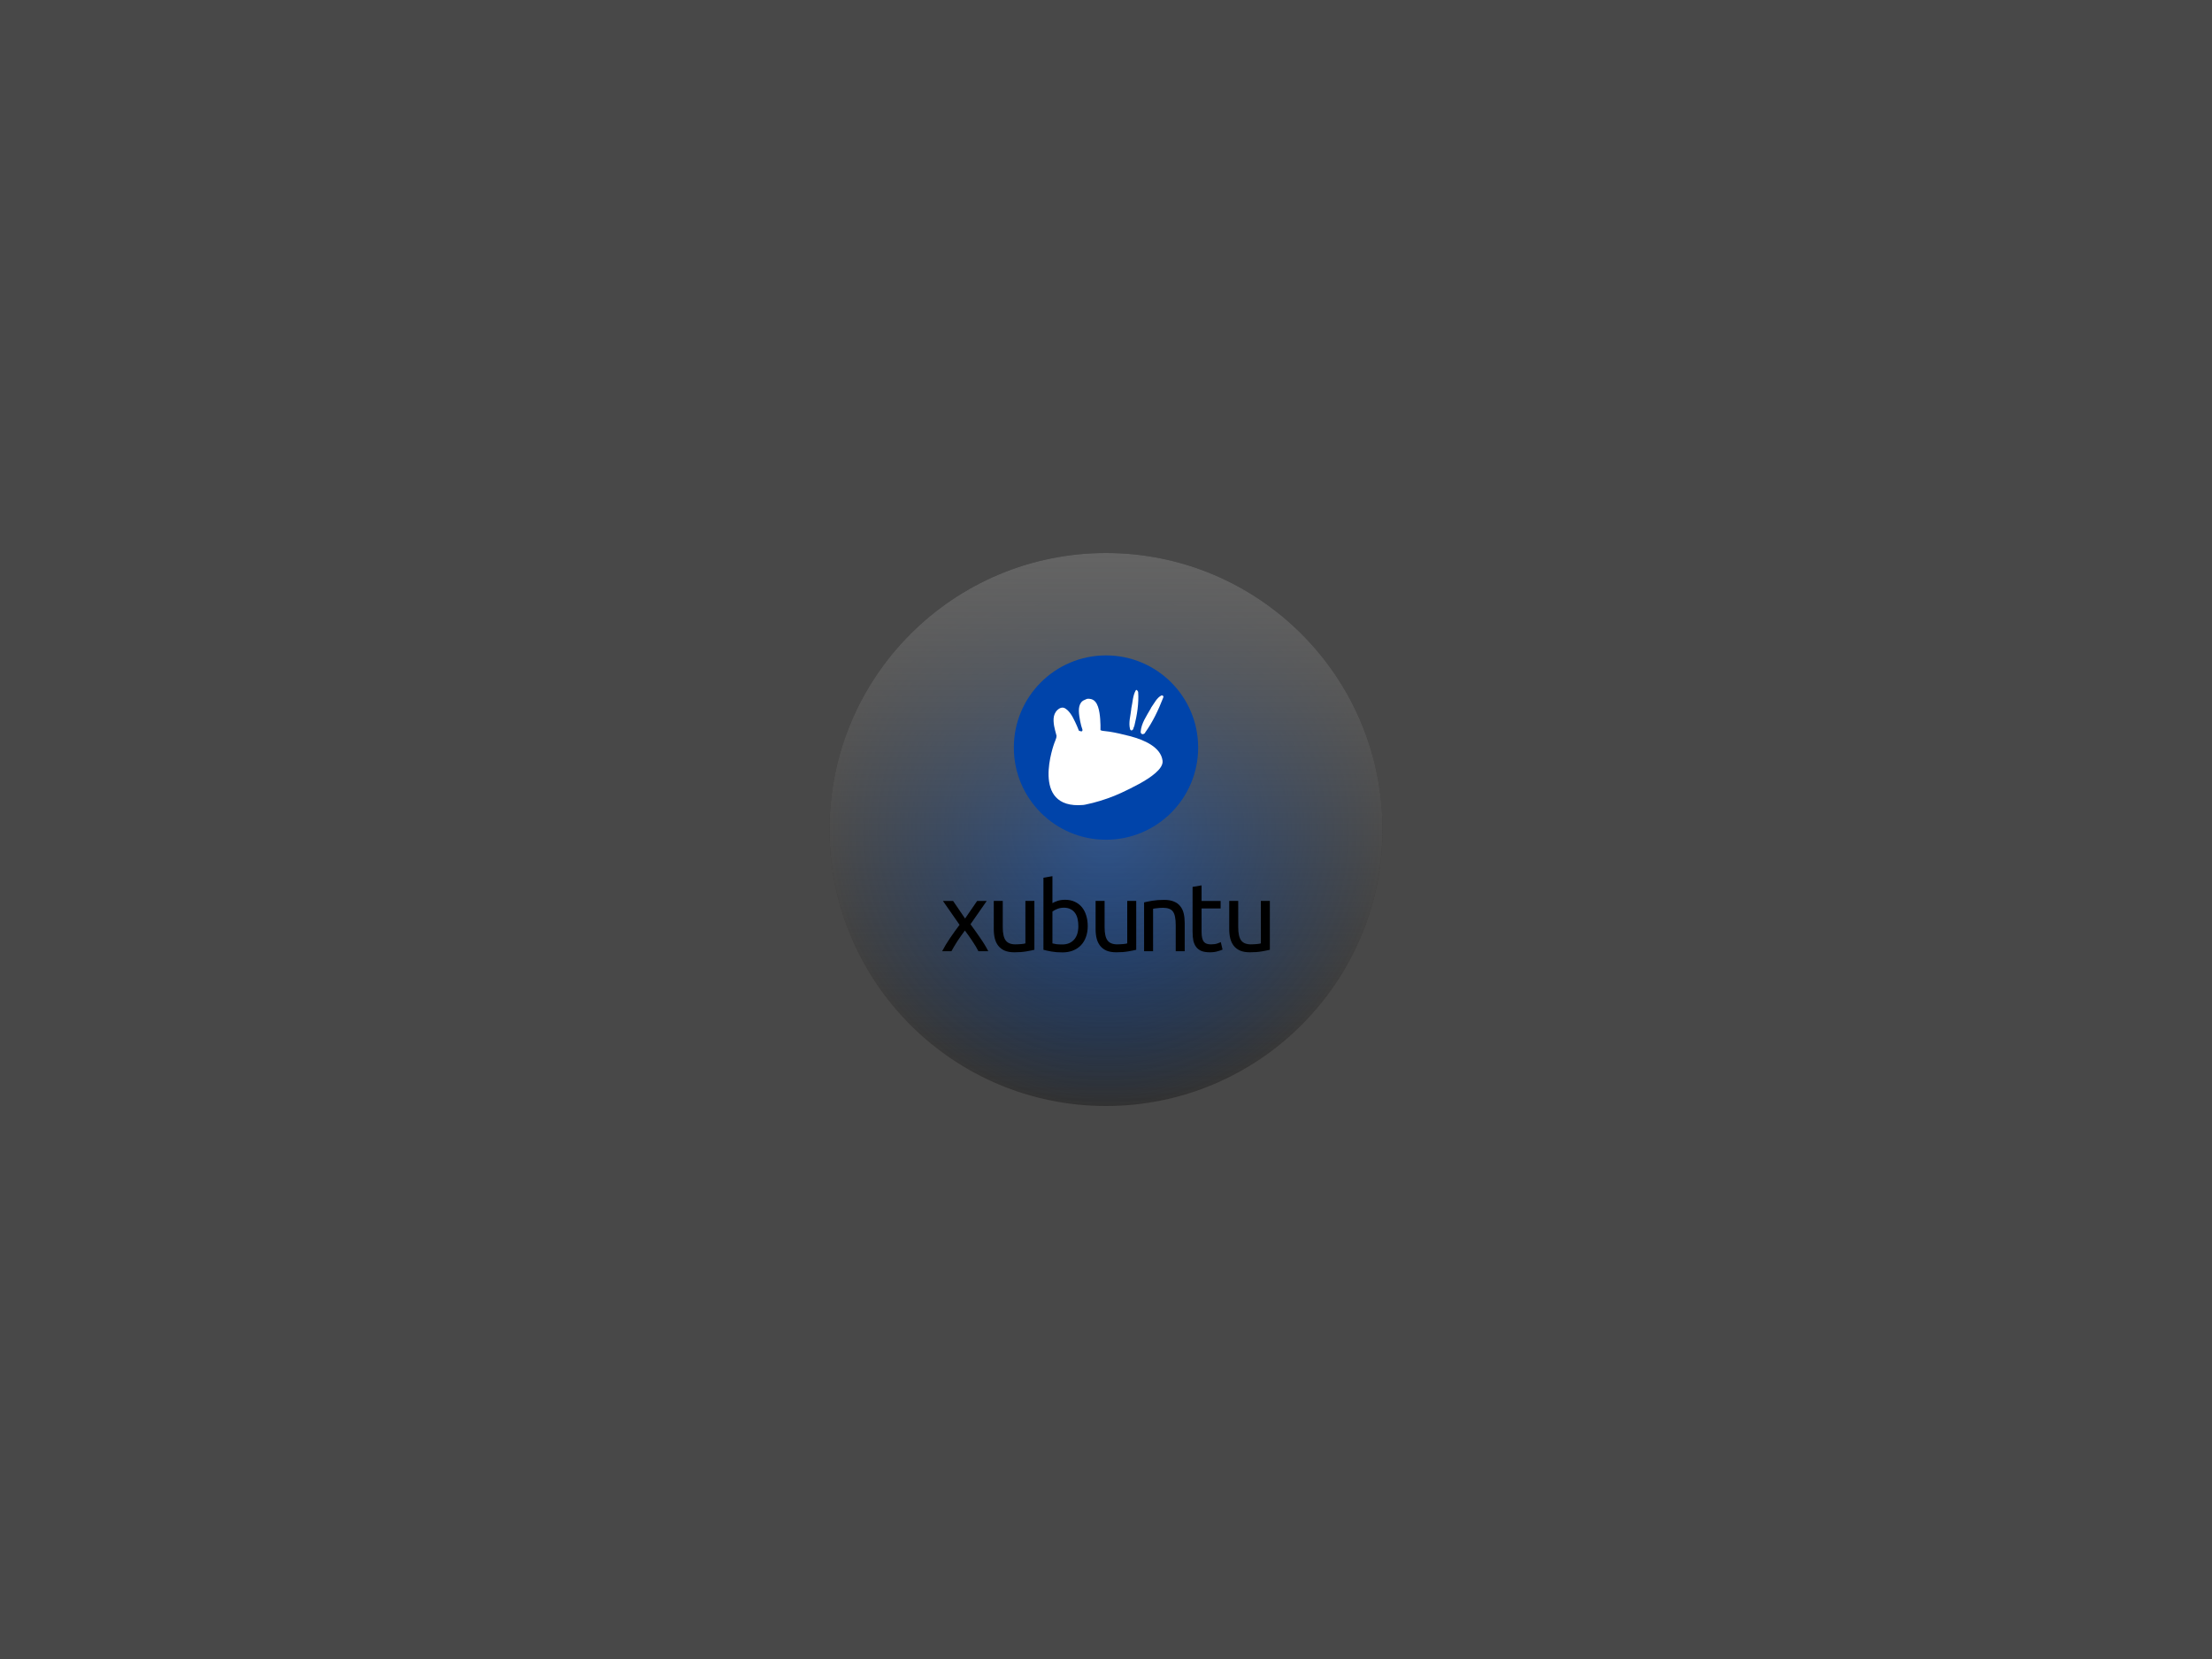
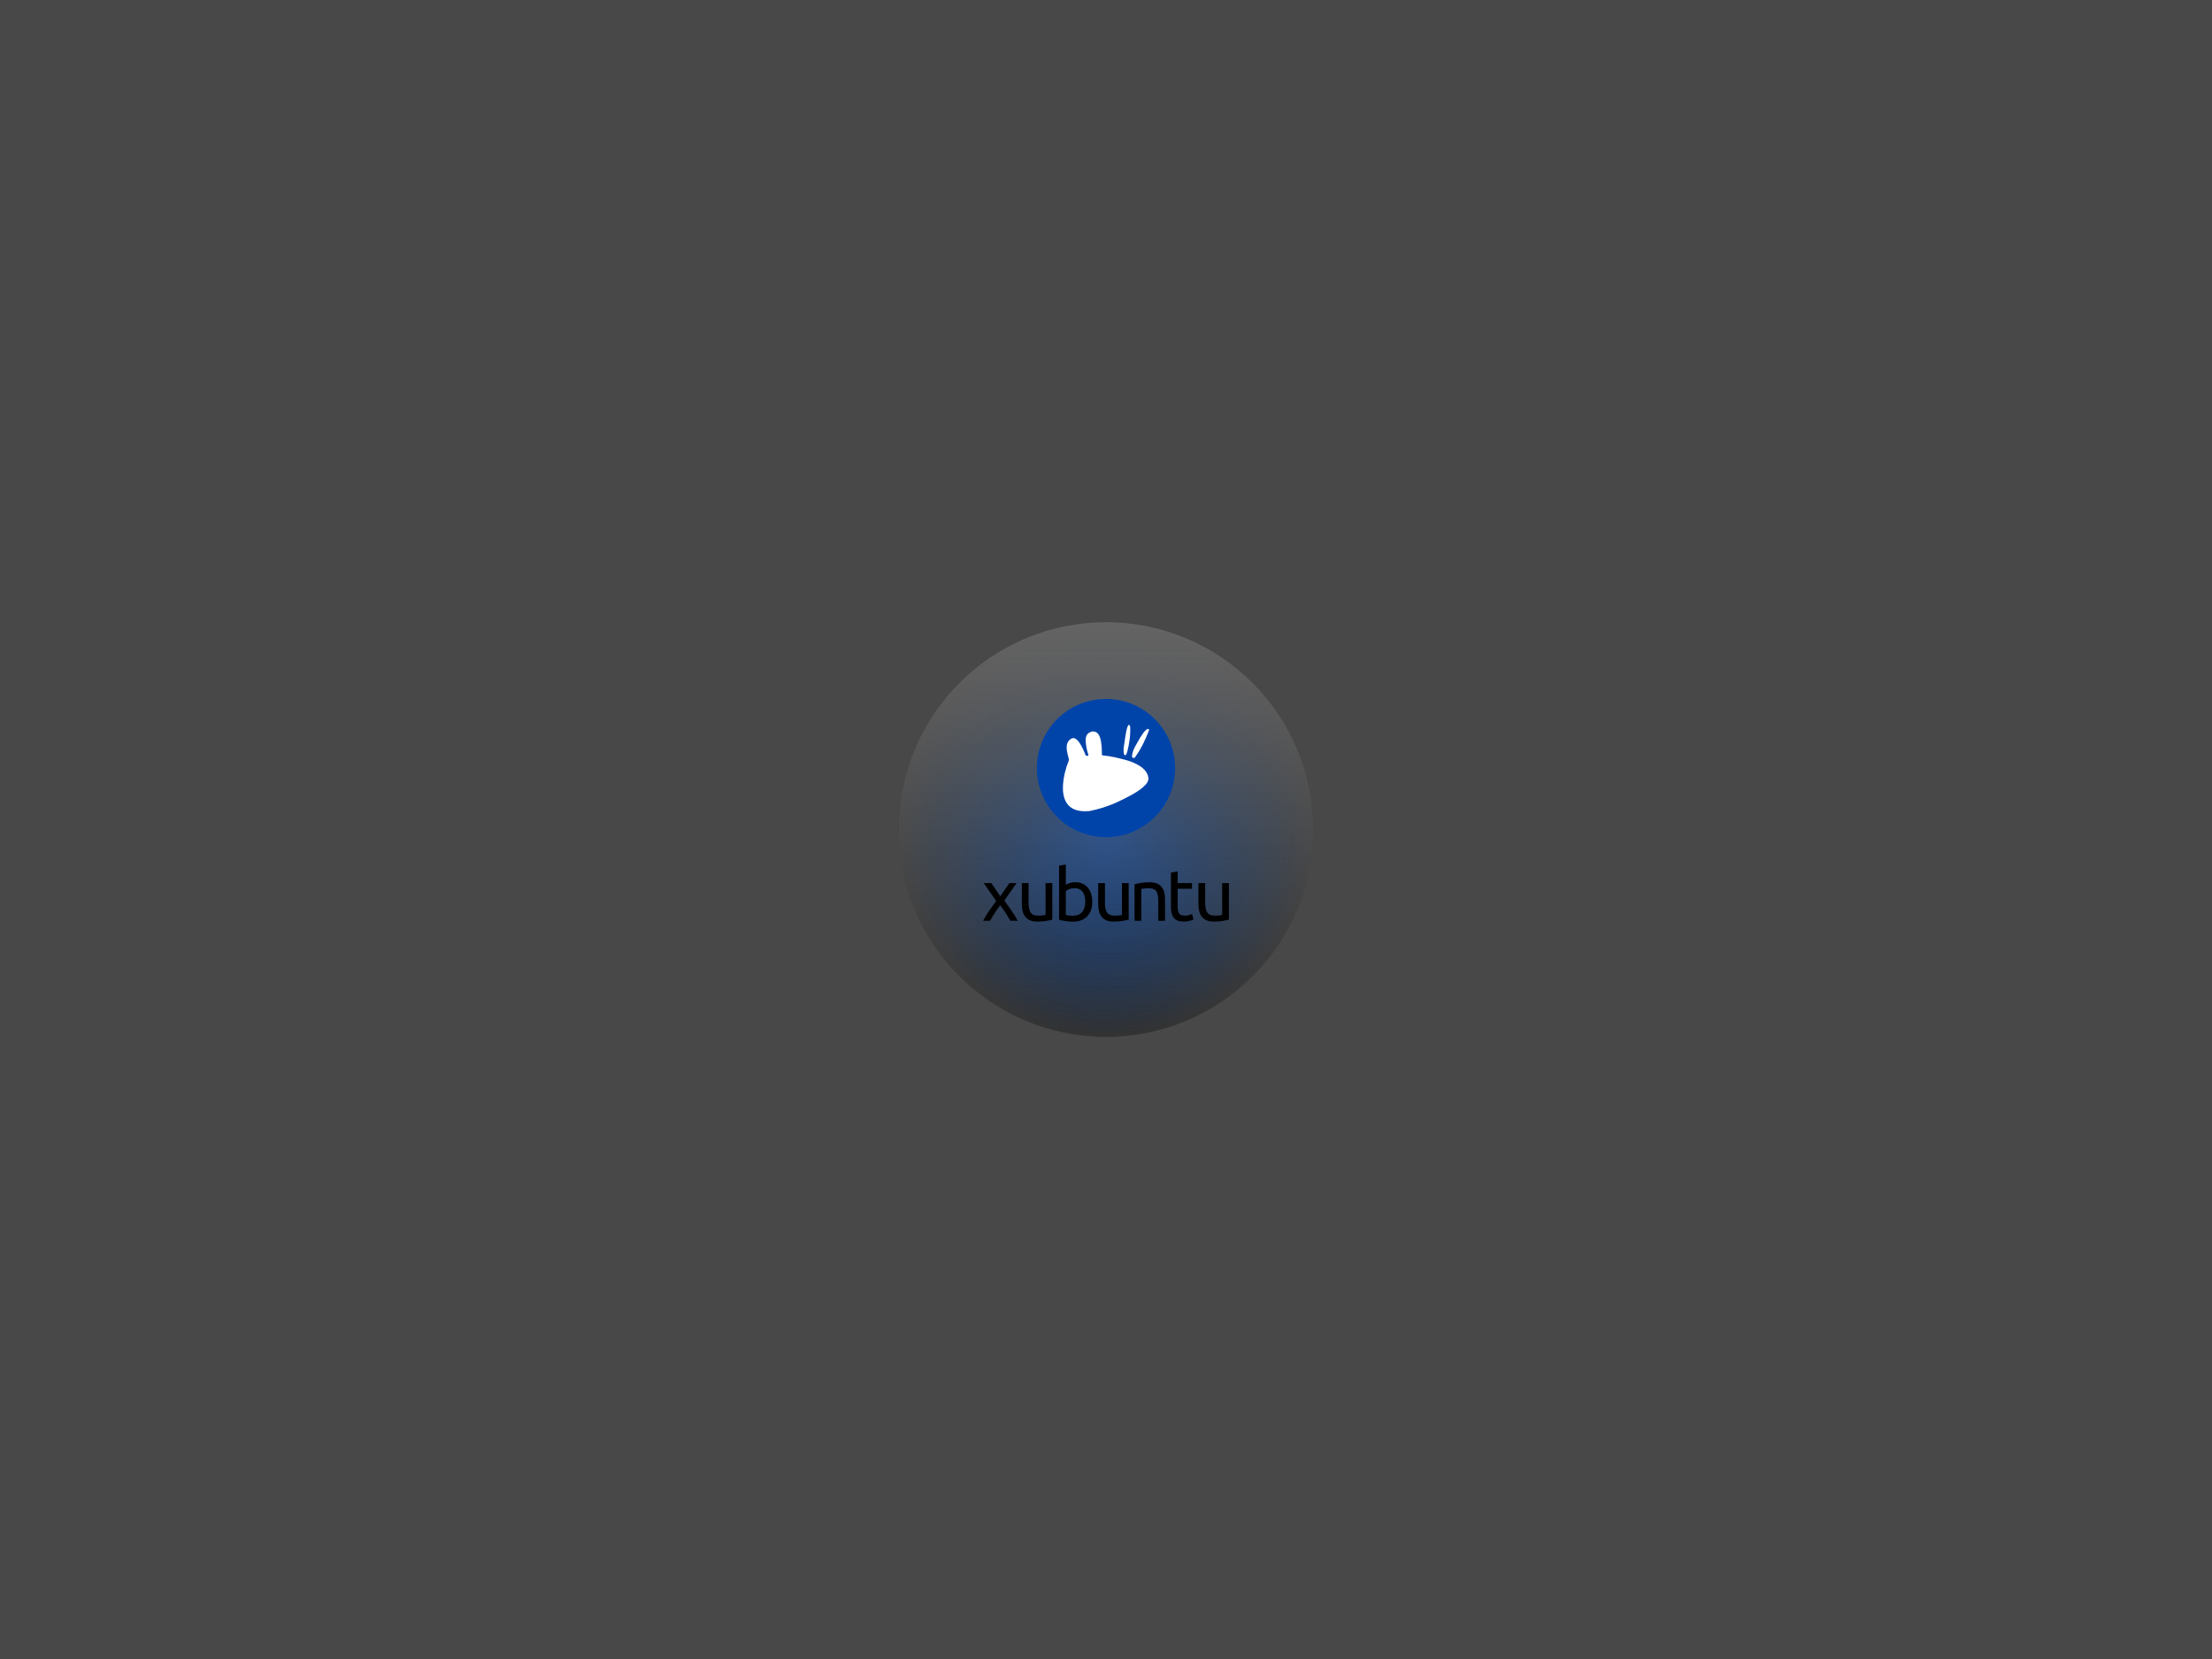
<svg xmlns="http://www.w3.org/2000/svg" xmlns:ns1="http://www.openswatchbook.org/uri/2009/osb" xmlns:xlink="http://www.w3.org/1999/xlink" id="svg3004" version="1.1" width="640" height="480" xml:space="preserve">
  <defs id="defs3008">
    <linearGradient id="linearGradient4226">
      <stop style="stop-color:#0044aa;stop-opacity:1;" offset="0" id="stop4228" />
      <stop style="stop-color:#0044aa;stop-opacity:0;" offset="1" id="stop4230" />
    </linearGradient>
    <linearGradient id="linearGradient4164">
      <stop style="stop-color:#a80030;stop-opacity:1;" offset="0" id="stop4166" />
      <stop style="stop-color:#a80030;stop-opacity:0;" offset="1" id="stop4168" />
    </linearGradient>
    <linearGradient id="linearGradient5303">
      <stop style="stop-color:#f26711;stop-opacity:1;" offset="0" id="stop5305" />
      <stop style="stop-color:#f26711;stop-opacity:0;" offset="1" id="stop5307" />
    </linearGradient>
    <linearGradient id="linearGradient5267">
      <stop style="stop-color:#666666;stop-opacity:1;" offset="0" id="stop5269" />
      <stop style="stop-color:#666666;stop-opacity:0;" offset="1" id="stop5271" />
    </linearGradient>
    <linearGradient id="linearGradient5251" ns1:paint="solid">
      <stop style="stop-color:#666666;stop-opacity:1;" offset="0" id="stop5253" />
    </linearGradient>
    <linearGradient xlink:href="#linearGradient5267" id="linearGradient5273" x1="-395.365" y1="-212.642" x2="4.763" y2="-212.642" gradientUnits="userSpaceOnUse" />
    <radialGradient xlink:href="#linearGradient5303" id="radialGradient5325" cx="-163.148" cy="-366.263" fx="-163.148" fy="-366.263" r="144.094" gradientTransform="matrix(1,0,0,0.9338842,0,-24.21576)" gradientUnits="userSpaceOnUse" />
    <radialGradient xlink:href="#linearGradient4164" id="radialGradient4170" cx="1447.778" cy="-272.917" fx="1447.778" fy="-272.917" r="223.333" gradientTransform="matrix(1,0,0,0.9751244,0,-6.788974)" gradientUnits="userSpaceOnUse" />
    <radialGradient xlink:href="#linearGradient4164-9" id="radialGradient4170-9" cx="1447.778" cy="-272.917" fx="1447.778" fy="-272.917" r="223.333" gradientTransform="matrix(1,0,0,0.9751244,0,-6.788974)" gradientUnits="userSpaceOnUse" />
    <linearGradient id="linearGradient4164-9">
      <stop style="stop-color:#a80030;stop-opacity:1;" offset="0" id="stop4166-0" />
      <stop style="stop-color:#a80030;stop-opacity:0;" offset="1" id="stop4168-2" />
    </linearGradient>
    <radialGradient r="223.333" fy="-272.917" fx="1447.778" cy="-272.917" cx="1447.778" gradientTransform="matrix(1,0,0,0.9751244,0,-6.788974)" gradientUnits="userSpaceOnUse" id="radialGradient4206" xlink:href="#linearGradient4164-9" />
    <radialGradient xlink:href="#linearGradient4164" id="radialGradient14319" gradientUnits="userSpaceOnUse" gradientTransform="matrix(1,0,0,0.9751244,0,-6.788974)" cx="1447.778" cy="-272.917" fx="1447.778" fy="-272.917" r="223.333" />
    <linearGradient xlink:href="#linearGradient5267" id="linearGradient14321" gradientUnits="userSpaceOnUse" x1="-395.365" y1="-212.642" x2="4.763" y2="-212.642" />
    <linearGradient xlink:href="#linearGradient5267" id="linearGradient14345" gradientUnits="userSpaceOnUse" x1="-395.365" y1="-212.642" x2="4.763" y2="-212.642" />
    <radialGradient xlink:href="#linearGradient4164" id="radialGradient14347" gradientUnits="userSpaceOnUse" gradientTransform="matrix(1,0,0,0.9751244,0,-6.788974)" cx="1447.778" cy="-272.917" fx="1447.778" fy="-272.917" r="223.333" />
    <radialGradient xlink:href="#linearGradient4164" id="radialGradient14931" gradientUnits="userSpaceOnUse" gradientTransform="matrix(1,0,0,0.9751244,0,-6.788974)" cx="1447.778" cy="-272.917" fx="1447.778" fy="-272.917" r="223.333" />
    <linearGradient xlink:href="#linearGradient5267" id="linearGradient14933" gradientUnits="userSpaceOnUse" x1="-395.365" y1="-212.642" x2="4.763" y2="-212.642" />
    <radialGradient xlink:href="#linearGradient4164" id="radialGradient14961" gradientUnits="userSpaceOnUse" gradientTransform="matrix(1,0,0,0.9751244,0,-6.788974)" cx="1447.778" cy="-272.917" fx="1447.778" fy="-272.917" r="223.333" />
    <linearGradient xlink:href="#linearGradient5267" id="linearGradient14963" gradientUnits="userSpaceOnUse" x1="-395.365" y1="-212.642" x2="4.763" y2="-212.642" />
    <linearGradient xlink:href="#linearGradient5267" id="linearGradient14991" gradientUnits="userSpaceOnUse" x1="-395.365" y1="-212.642" x2="4.763" y2="-212.642" />
    <linearGradient xlink:href="#linearGradient5267" id="linearGradient15015" gradientUnits="userSpaceOnUse" x1="-395.365" y1="-212.642" x2="4.763" y2="-212.642" />
    <linearGradient xlink:href="#linearGradient5267" id="linearGradient3725" gradientUnits="userSpaceOnUse" x1="-395.365" y1="-212.642" x2="4.763" y2="-212.642" />
    <radialGradient r="125.556" fy="-292.917" fx="-318.889" cy="-292.917" cx="-318.889" gradientTransform="matrix(1,0,0,1.061947,0,18.14526)" gradientUnits="userSpaceOnUse" id="radialGradient3812" xlink:href="#linearGradient3787-8" />
    <linearGradient id="linearGradient3787-8">
      <stop style="stop-color:#000000;stop-opacity:1;" offset="0" id="stop3789-9" />
      <stop style="stop-color:#000000;stop-opacity:0;" offset="1" id="stop3791-4" />
    </linearGradient>
    <radialGradient r="125.556" fy="-292.917" fx="-318.889" cy="-292.917" cx="-318.889" gradientTransform="matrix(1,0,0,1.061947,0,18.14526)" gradientUnits="userSpaceOnUse" id="radialGradient6789" xlink:href="#linearGradient3787-8" />
    <radialGradient xlink:href="#linearGradient4226" id="radialGradient4232" cx="1447.778" cy="-272.917" fx="1447.778" fy="-272.917" r="223.333" gradientTransform="matrix(1,0,0,0.9751244,0,-6.788974)" gradientUnits="userSpaceOnUse" />
    <radialGradient xlink:href="#linearGradient3787-8" id="radialGradient3090" gradientUnits="userSpaceOnUse" gradientTransform="matrix(1,0,0,1.061947,0,18.14526)" cx="-318.889" cy="-292.917" fx="-318.889" fy="-292.917" r="125.556" />
    <radialGradient xlink:href="#linearGradient4226" id="radialGradient3092" gradientUnits="userSpaceOnUse" gradientTransform="matrix(1,0,0,0.9751244,0,-6.788974)" cx="1447.778" cy="-272.917" fx="1447.778" fy="-272.917" r="223.333" />
    <linearGradient xlink:href="#linearGradient5267" id="linearGradient3094" gradientUnits="userSpaceOnUse" x1="-395.365" y1="-212.642" x2="4.763" y2="-212.642" />
    <radialGradient xlink:href="#linearGradient3787-8-0" id="radialGradient4061" gradientUnits="userSpaceOnUse" gradientTransform="matrix(1,0,0,1.061947,0,18.14526)" cx="-318.889" cy="-292.917" fx="-318.889" fy="-292.917" r="125.556" />
    <linearGradient id="linearGradient3787-8-0">
      <stop style="stop-color:#000000;stop-opacity:1;" offset="0" id="stop3789-9-2" />
      <stop style="stop-color:#000000;stop-opacity:0;" offset="1" id="stop3791-4-8" />
    </linearGradient>
    <radialGradient xlink:href="#linearGradient4226-1" id="radialGradient4063" gradientUnits="userSpaceOnUse" gradientTransform="matrix(1,0,0,0.9751244,0,-6.788974)" cx="1447.778" cy="-272.917" fx="1447.778" fy="-272.917" r="223.333" />
    <linearGradient id="linearGradient4226-1">
      <stop style="stop-color:#0044aa;stop-opacity:1;" offset="0" id="stop4228-8" />
      <stop style="stop-color:#0044aa;stop-opacity:0;" offset="1" id="stop4230-8" />
    </linearGradient>
    <linearGradient xlink:href="#linearGradient5267-5" id="linearGradient4065" gradientUnits="userSpaceOnUse" x1="-395.365" y1="-212.642" x2="4.763" y2="-212.642" />
    <linearGradient id="linearGradient5267-5">
      <stop style="stop-color:#666666;stop-opacity:1;" offset="0" id="stop5269-7" />
      <stop style="stop-color:#666666;stop-opacity:0;" offset="1" id="stop5271-3" />
    </linearGradient>
    <radialGradient xlink:href="#linearGradient3787-8-0-6" id="radialGradient4061-0" gradientUnits="userSpaceOnUse" gradientTransform="matrix(1,0,0,1.061947,0,18.14526)" cx="-318.889" cy="-292.917" fx="-318.889" fy="-292.917" r="125.556" />
    <linearGradient id="linearGradient3787-8-0-6">
      <stop style="stop-color:#000000;stop-opacity:1;" offset="0" id="stop3789-9-2-6" />
      <stop style="stop-color:#000000;stop-opacity:0;" offset="1" id="stop3791-4-8-9" />
    </linearGradient>
    <radialGradient xlink:href="#linearGradient3978" id="radialGradient3984" cx="1447.778" cy="-272.917" fx="1447.778" fy="-272.917" r="223.333" gradientTransform="matrix(1,0,0,0.9751244,0,-6.788974)" gradientUnits="userSpaceOnUse" />
    <linearGradient id="linearGradient3978">
      <stop style="stop-color:#0044aa;stop-opacity:1;" offset="0" id="stop3980" />
      <stop style="stop-color:#0044aa;stop-opacity:0;" offset="1" id="stop3982" />
    </linearGradient>
    <linearGradient xlink:href="#linearGradient5267-5-4" id="linearGradient3185" gradientUnits="userSpaceOnUse" x1="-395.365" y1="-212.642" x2="4.763" y2="-212.642" />
    <linearGradient id="linearGradient5267-5-4">
      <stop style="stop-color:#666666;stop-opacity:1;" offset="0" id="stop5269-7-6" />
      <stop style="stop-color:#666666;stop-opacity:0;" offset="1" id="stop5271-3-6" />
    </linearGradient>
    <radialGradient xlink:href="#linearGradient3787-8-0-4" id="radialGradient3870" gradientUnits="userSpaceOnUse" gradientTransform="matrix(1,0,0,1.061947,0,18.14526)" cx="-318.889" cy="-292.917" fx="-318.889" fy="-292.917" r="125.556" />
    <linearGradient id="linearGradient3787-8-0-4">
      <stop style="stop-color:#000000;stop-opacity:1;" offset="0" id="stop3789-9-2-1" />
      <stop style="stop-color:#000000;stop-opacity:0;" offset="1" id="stop3791-4-8-4" />
    </linearGradient>
    <radialGradient xlink:href="#linearGradient3978-23" id="radialGradient3868" gradientUnits="userSpaceOnUse" gradientTransform="matrix(1,0,0,0.9751244,0,-6.788974)" cx="1447.778" cy="-272.917" fx="1447.778" fy="-272.917" r="223.333" />
    <linearGradient id="linearGradient3978-23">
      <stop style="stop-color:#0044aa;stop-opacity:1;" offset="0" id="stop3980-7" />
      <stop style="stop-color:#0044aa;stop-opacity:0;" offset="1" id="stop3982-8" />
    </linearGradient>
    <linearGradient xlink:href="#linearGradient5267-5-7" id="linearGradient3866" gradientUnits="userSpaceOnUse" x1="-395.365" y1="-212.642" x2="4.763" y2="-212.642" />
    <linearGradient id="linearGradient5267-5-7">
      <stop style="stop-color:#646464;stop-opacity:1;" offset="0" id="stop5269-7-69" />
      <stop style="stop-color:#666666;stop-opacity:0;" offset="1" id="stop5271-3-1" />
    </linearGradient>
  </defs>
  <g id="g3012" transform="matrix(1.25,0,0,-1.25,0,480)">
    <rect style="fill:#484848;fill-opacity:1;stroke:none" id="rect3036" width="512" height="384" x="0" y="-384" transform="scale(1,-1)" />
-     <g transform="matrix(0.5925926,0,0,0.5925926,192,430.7495)" id="g3872">
+     <g transform="matrix(0.4444444,0,0,0.4444444,208,371.0621)" id="g3872">
      <path transform="matrix(1.08777,0,0,-1.008,253.295,-743.2697)" d="m -34.286,-337.679 c 0,59.173 -44.452,107.143 -99.286,107.143 -54.834,0 -99.286,-47.969 -99.286,-107.143 0,-59.173 44.452,-107.143 99.286,-107.143 54.834,0 99.286,47.969 99.286,107.143 z" id="path3219" style="fill:#323232;fill-opacity:1;fill-rule:nonzero;stroke:none" />
      <path transform="matrix(0,0.860177,0.81,0,345.2625,-128.5889)" d="m -193.333,-292.917 c 0,73.638 -56.213,133.333 -125.556,133.333 -69.342,0 -125.556,-59.695 -125.556,-133.333 0,-73.638 56.213,-133.333 125.556,-133.333 69.342,0 125.556,59.695 125.556,133.333 z" id="path5277-0-7" style="opacity:0.75;fill:url(#radialGradient3870);fill-opacity:1;fill-rule:evenodd;stroke:none" />
      <path transform="matrix(0.4835821,0,0,-0.4959184,-592.1194,-538.2341)" d="m 1671.111,-272.917 c 0,120.275 -99.99,217.778 -223.333,217.778 -123.344,0 -223.333,-97.502 -223.333,-217.778 0,-120.275 99.99,-217.778 223.333,-217.778 123.344,0 223.333,97.502 223.333,217.778 z" id="path4162-0" style="fill:url(#radialGradient3868);fill-opacity:1;fill-rule:nonzero;stroke:none" />
      <path transform="matrix(0,-0.5398262,-0.5813513,0,-15.61974,-508.3183)" d="m 4.763,-212.642 c 0,102.6 -89.572,185.774 -200.064,185.774 -110.493,0 -200.064,-83.174 -200.064,-185.774 0,-102.6 89.572,-185.774 200.064,-185.774 110.493,0 200.064,83.174 200.064,185.774 z" id="path3806-2" style="fill:url(#linearGradient3866);fill-opacity:1;fill-rule:evenodd;stroke:none" />
      <g transform="translate(3.2675354e-6,0)" id="g4114">
        <g style="fill:#000000;fill-opacity:1;display:inline" id="g3200-0" transform="matrix(0.6066325,0,0,-0.6066316,-55.66105,-109.4181)">
          <path d="m 187.639,562.151 c -0.457,-0.913 -1.017,-1.931 -1.681,-3.052 -0.664,-1.121 -1.391,-2.263 -2.18,-3.425 -0.789,-1.204 -1.598,-2.387 -2.429,-3.55 -0.83,-1.162 -1.64,-2.263 -2.429,-3.301 -0.789,1.038 -1.598,2.159 -2.429,3.363 -0.83,1.163 -1.64,2.346 -2.429,3.55 -0.747,1.162 -1.453,2.304 -2.117,3.425 -0.664,1.121 -1.225,2.117 -1.681,2.989 l -5.978,0 c 1.453,-2.823 3.176,-5.688 5.169,-8.594 2.034,-2.948 4.048,-5.75 6.041,-8.407 l -10.711,-15.382 6.539,0 7.722,11.334 7.784,-11.334 6.165,0 -10.462,15.008 c 1.993,2.699 4.027,5.563 6.103,8.594 2.117,2.989 3.903,5.916 5.356,8.781 l -6.352,0" style="font-size:49.492px;font-style:normal;font-weight:normal;fill:#000000;fill-opacity:1;stroke:none;display:inline;font-family:ubuntubeta;-inkscape-font-specification:ubuntubeta" id="path2826-1" />
          <path d="m 223.677,561.216 c -1.329,0.332 -3.093,0.685 -5.293,1.059 -2.159,0.374 -4.671,0.56 -7.535,0.56 -2.491,0 -4.588,-0.353 -6.29,-1.059 -1.702,-0.747 -3.072,-1.785 -4.11,-3.114 -1.038,-1.329 -1.785,-2.885 -2.242,-4.671 -0.457,-1.827 -0.685,-3.84 -0.685,-6.041 l 0,-18.184 5.792,0 0,16.939 c -2e-5,3.944 0.623,6.767 1.868,8.469 1.246,1.702 3.342,2.553 6.29,2.553 0.623,10e-6 1.266,-0.021 1.931,-0.062 0.664,-0.042 1.287,-0.083 1.868,-0.125 0.581,-0.083 1.1,-0.145 1.557,-0.187 0.498,-0.083 0.851,-0.166 1.059,-0.249 l 0,-27.339 5.792,0 0,31.449" style="font-size:49.492px;font-style:normal;font-weight:normal;fill:#000000;fill-opacity:1;stroke:none;display:inline;font-family:ubuntubeta;-inkscape-font-specification:ubuntubeta" id="path2828-4" />
          <path d="m 235.298,531.2 c 0.706,-0.457 1.764,-0.934 3.176,-1.432 1.453,-0.498 3.114,-0.747 4.982,-0.747 2.325,3e-5 4.38,0.415 6.165,1.246 1.827,0.83 3.363,1.993 4.608,3.487 1.245,1.495 2.18,3.28 2.802,5.356 0.664,2.076 0.996,4.359 0.996,6.85 -2e-5,2.616 -0.394,4.982 -1.183,7.099 -0.747,2.076 -1.827,3.84 -3.238,5.293 -1.412,1.453 -3.114,2.574 -5.107,3.363 -1.993,0.789 -4.235,1.183 -6.726,1.183 -2.699,0 -5.086,-0.187 -7.162,-0.56 -2.076,-0.374 -3.778,-0.747 -5.107,-1.121 l 0,-46.395 5.792,-0.996 0,17.375 m 0,25.907 c 0.581,0.166 1.391,0.332 2.429,0.498 1.079,0.125 2.408,0.187 3.986,0.187 3.114,10e-6 5.605,-1.017 7.473,-3.052 1.868,-2.076 2.802,-5.003 2.802,-8.781 -2e-5,-1.661 -0.166,-3.218 -0.498,-4.671 -0.332,-1.453 -0.872,-2.699 -1.619,-3.737 -0.747,-1.079 -1.723,-1.91 -2.927,-2.491 -1.163,-0.623 -2.574,-0.934 -4.235,-0.934 -1.578,2e-5 -3.031,0.27 -4.359,0.81 -1.329,0.54 -2.346,1.1 -3.052,1.681 l 0,20.489" style="font-size:49.492px;font-style:normal;font-weight:normal;fill:#000000;fill-opacity:1;stroke:none;display:inline;font-family:ubuntubeta;-inkscape-font-specification:ubuntubeta" id="path2830-9" />
          <path d="m 289.247,561.216 c -1.329,0.332 -3.093,0.685 -5.293,1.059 -2.159,0.374 -4.671,0.56 -7.535,0.56 -2.491,0 -4.588,-0.353 -6.29,-1.059 -1.702,-0.747 -3.072,-1.785 -4.11,-3.114 -1.038,-1.329 -1.785,-2.885 -2.242,-4.671 -0.457,-1.827 -0.685,-3.84 -0.685,-6.041 l 0,-18.184 5.792,0 0,16.939 c -1e-5,3.944 0.623,6.767 1.868,8.469 1.246,1.702 3.342,2.553 6.29,2.553 0.623,10e-6 1.266,-0.021 1.931,-0.062 0.664,-0.042 1.287,-0.083 1.868,-0.125 0.581,-0.083 1.1,-0.145 1.557,-0.187 0.498,-0.083 0.851,-0.166 1.059,-0.249 l 0,-27.339 5.792,0 0,31.449" style="font-size:49.492px;font-style:normal;font-weight:normal;fill:#000000;fill-opacity:1;stroke:none;display:inline;font-family:ubuntubeta;-inkscape-font-specification:ubuntubeta" id="path2832-5" />
          <path d="m 294.31,530.701 c 1.329,-0.332 3.093,-0.685 5.293,-1.059 2.2,-0.374 4.733,-0.56 7.598,-0.56 2.574,4e-5 4.712,0.374 6.414,1.121 1.702,0.706 3.051,1.723 4.048,3.052 1.038,1.287 1.764,2.844 2.18,4.671 0.415,1.827 0.623,3.84 0.623,6.041 l 0,18.184 -5.792,0 0,-16.939 c -3e-5,-1.993 -0.145,-3.695 -0.436,-5.107 -0.249,-1.412 -0.685,-2.553 -1.308,-3.425 -0.623,-0.872 -1.453,-1.495 -2.491,-1.868 -1.038,-0.415 -2.325,-0.623 -3.861,-0.623 -0.623,3e-5 -1.266,0.021 -1.931,0.062 -0.664,0.042 -1.308,0.104 -1.931,0.187 -0.581,0.042 -1.121,0.104 -1.619,0.187 -0.457,0.083 -0.789,0.145 -0.996,0.187 l 0,27.339 -5.792,0 0,-31.449" style="font-size:49.492px;font-style:normal;font-weight:normal;fill:#000000;fill-opacity:1;stroke:none;display:inline;font-family:ubuntubeta;-inkscape-font-specification:ubuntubeta" id="path2834-8" />
          <path d="m 331.321,529.767 12.268,0 0,4.857 -12.268,0 0,14.946 c -2e-5,1.619 0.125,2.968 0.374,4.048 0.249,1.038 0.623,1.868 1.121,2.491 0.498,0.581 1.121,0.996 1.868,1.246 0.747,0.249 1.619,0.374 2.616,0.374 1.744,10e-6 3.135,-0.187 4.172,-0.56 1.079,-0.415 1.827,-0.706 2.242,-0.872 l 1.121,4.795 c -0.581,0.291 -1.598,0.644 -3.052,1.059 -1.453,0.457 -3.114,0.685 -4.982,0.685 -2.2,0 -4.027,-0.27 -5.48,-0.81 -1.412,-0.581 -2.553,-1.432 -3.425,-2.553 -0.872,-1.121 -1.495,-2.491 -1.868,-4.11 -0.332,-1.661 -0.498,-3.57 -0.498,-5.729 l 0,-28.896 5.792,-0.996 0,10.026" style="font-size:49.492px;font-style:normal;font-weight:normal;fill:#000000;fill-opacity:1;stroke:none;display:inline;font-family:ubuntubeta;-inkscape-font-specification:ubuntubeta" id="path2836-9" />
          <path d="m 375.287,561.216 c -1.329,0.332 -3.093,0.685 -5.293,1.059 -2.159,0.374 -4.671,0.56 -7.535,0.56 -2.491,0 -4.588,-0.353 -6.29,-1.059 -1.702,-0.747 -3.072,-1.785 -4.11,-3.114 -1.038,-1.329 -1.785,-2.885 -2.242,-4.671 -0.457,-1.827 -0.685,-3.84 -0.685,-6.041 l 0,-18.184 5.792,0 0,16.939 c -1e-5,3.944 0.623,6.767 1.868,8.469 1.246,1.702 3.342,2.553 6.29,2.553 0.623,10e-6 1.266,-0.021 1.931,-0.062 0.664,-0.042 1.287,-0.083 1.868,-0.125 0.581,-0.083 1.1,-0.145 1.557,-0.187 0.498,-0.083 0.851,-0.166 1.059,-0.249 l 0,-27.339 5.792,0 0,31.449" style="font-size:49.492px;font-style:normal;font-weight:normal;fill:#000000;fill-opacity:1;stroke:none;display:inline;font-family:ubuntubeta;-inkscape-font-specification:ubuntubeta" id="path2838-7" />
        </g>
        <g id="g4106">
          <path transform="matrix(2.70604,0,0,-2.70604,-591.7047,-541.4669)" d="m 271.875,-63.036 c 0,7.347 -5.956,13.304 -13.304,13.304 -7.347,0 -13.304,-5.956 -13.304,-13.304 0,-7.347 5.956,-13.304 13.304,-13.304 7.347,0 13.304,5.956 13.304,13.304 z" id="path3354-2" style="fill:#0044aa;fill-opacity:1;stroke:none" />
          <g transform="matrix(1.8,0,0,-1.8,-521.538,336.253)" id="g3372-0">
            <g id="g3368-4" transform="translate(0.4464286,-0.04464286)">
              <path d="m 355.844,380.406 c -0.07,0.04 -0.081,0.061 -0.062,0.031 -0.679,1.144 -0.697,2.653 -1,4 a 0.498,0.498 0 0 1 0,0.031 c -0.005,0.02 0.005,0.043 0,0.062 -0.147,1.446 -0.624,2.921 -0.281,4.312 a 0.498,0.498 0 0 1 0.031,0.094 c 0.003,0.01 -0.003,0.021 0,0.031 0.005,0.008 -0.005,0.024 0,0.031 0.006,0.009 0.025,-0.008 0.031,0 0.073,0.101 0.162,0.176 0.219,0.188 0.04,0.008 0.11,0.004 0.25,-0.094 0.151,-0.105 0.237,-0.316 0.281,-0.594 a 0.498,0.498 0 0 1 0.062,-0.094 0.498,0.498 0 0 1 0,-0.031 0.498,0.498 0 0 1 0.031,-0.094 0.498,0.498 0 0 1 0.031,-0.031 c 0.598,-2.387 1.003,-4.892 0.844,-7.344 -0.02,-0.122 -0.043,-0.207 -0.156,-0.344 -0.075,-0.091 -0.137,-0.143 -0.156,-0.156 -0.019,-0.013 0.007,-0.004 -0.062,0 a 0.498,0.498 0 0 1 -0.031,0 c -0.026,0.003 -0.016,-6.1e-4 -0.031,0 z" id="path3366-3" style="fill:#ffffff;fill-opacity:1;stroke:none" />
              <path transform="translate(-0.4910714,-0.2678571)" d="m 361.844,381.844 c -1.036,0.504 -1.567,1.705 -2.281,2.688 a 0.467,0.467 0 0 1 -0.031,0.094 0.467,0.467 0 0 1 -0.031,0.062 c -0.906,1.605 -2.061,3.207 -2.188,5.062 -7.1e-4,0.011 6.5e-4,0.021 0,0.031 0.014,0.28 0.174,0.432 0.344,0.469 0.167,0.036 0.474,-0.059 0.594,-0.25 a 0.467,0.467 0 0 1 0.031,-0.031 0.467,0.467 0 0 1 0,-0.031 0.467,0.467 0 0 1 0,-0.031 c 1.646,-2.262 2.884,-4.925 3.906,-7.531 a 0.467,0.467 0 0 1 0,-0.031 c 0.071,-0.171 0.094,-0.215 0.031,-0.344 -0.018,-0.038 -0.212,-0.169 -0.312,-0.156 -0.016,0.007 -0.046,-0.008 -0.062,0 z" id="path3364-7" style="fill:#ffffff;fill-opacity:1;stroke:none" />
            </g>
            <path style="fill:#ffffff;fill-opacity:1;stroke:none" d="m 345.67,382.277 c -0.167,0.031 -0.416,0.181 -0.594,0.25 -0.628,0.238 -0.975,0.777 -1.125,1.406 -0.153,0.644 -0.102,1.361 0,2.094 0.102,0.731 0.248,1.486 0.406,2.062 0.136,0.498 0.234,0.741 0.281,0.906 l 0,0.125 c 0,0.054 -0.026,0.05 -0.062,0.094 -0.02,0.011 0.02,0.062 0,0.062 -0.045,0.035 -0.1,0.062 -0.156,0.062 -0.111,0.007 -0.198,-0.033 -0.312,-0.062 -0.078,-0.018 -0.18,-0.081 -0.156,-0.062 -0.036,-0.022 -0.101,-0.024 -0.125,-0.062 0,0.015 0.022,0.014 0,-0.031 -0.025,-0.047 -0.054,-0.166 -0.094,-0.25 -0.089,-0.189 -0.159,-0.409 -0.281,-0.688 -0.244,-0.555 -0.558,-1.236 -0.906,-1.875 -0.35,-0.641 -0.762,-1.224 -1.219,-1.625 -0.228,-0.201 -0.51,-0.402 -0.781,-0.469 -0.262,-0.066 -0.573,-0.01 -0.844,0.125 -0.7,0.388 -1.096,1.024 -1.25,1.688 -0.155,0.673 -0.082,1.449 0.031,2.125 0.115,0.675 0.292,1.231 0.406,1.688 0.049,0.193 0.109,0.372 0.125,0.469 0,0.096 -0.039,0.345 -0.062,0.438 -0.118,0.409 -0.406,1.094 -0.406,1.094 0,0 -5.453,14.483 6.25,13.469 0.096,-0.007 0.315,-0.062 0.406,-0.062 2.298,-0.463 4.473,-1.158 6.406,-1.938 0.38,-0.182 0.878,-0.363 1.438,-0.625 1.119,-0.524 2.525,-1.196 3.875,-1.938 1.351,-0.742 2.605,-1.533 3.562,-2.375 0.96,-0.843 1.66,-1.767 1.531,-2.688 -0.204,-1.483 -1.189,-2.586 -2.5,-3.438 -1.316,-0.855 -2.957,-1.445 -4.594,-1.875 -1.636,-0.43 -3.224,-0.78 -4.438,-0.969 -0.607,-0.095 -1.175,-0.122 -1.531,-0.188 -0.105,-0.018 -0.162,-0.044 -0.219,-0.062 -0.031,-0.004 -0.033,-0.013 -0.062,-0.031 -0.036,-0.022 -0.103,-0.024 -0.125,-0.062 -0.02,-0.036 0,-0.083 0,-0.125 0,-0.016 -1.7e-4,-0.041 0,-0.062 l 0,-0.906 c -0.02,-0.748 -0.064,-1.736 -0.219,-2.656 -0.156,-0.925 -0.398,-1.809 -0.906,-2.406 -0.302,-0.355 -0.73,-0.589 -1.25,-0.625 -0.156,-0.018 -0.331,-0.031 -0.5,0 z" id="path3302-3" />
          </g>
        </g>
      </g>
    </g>
  </g>
</svg>
